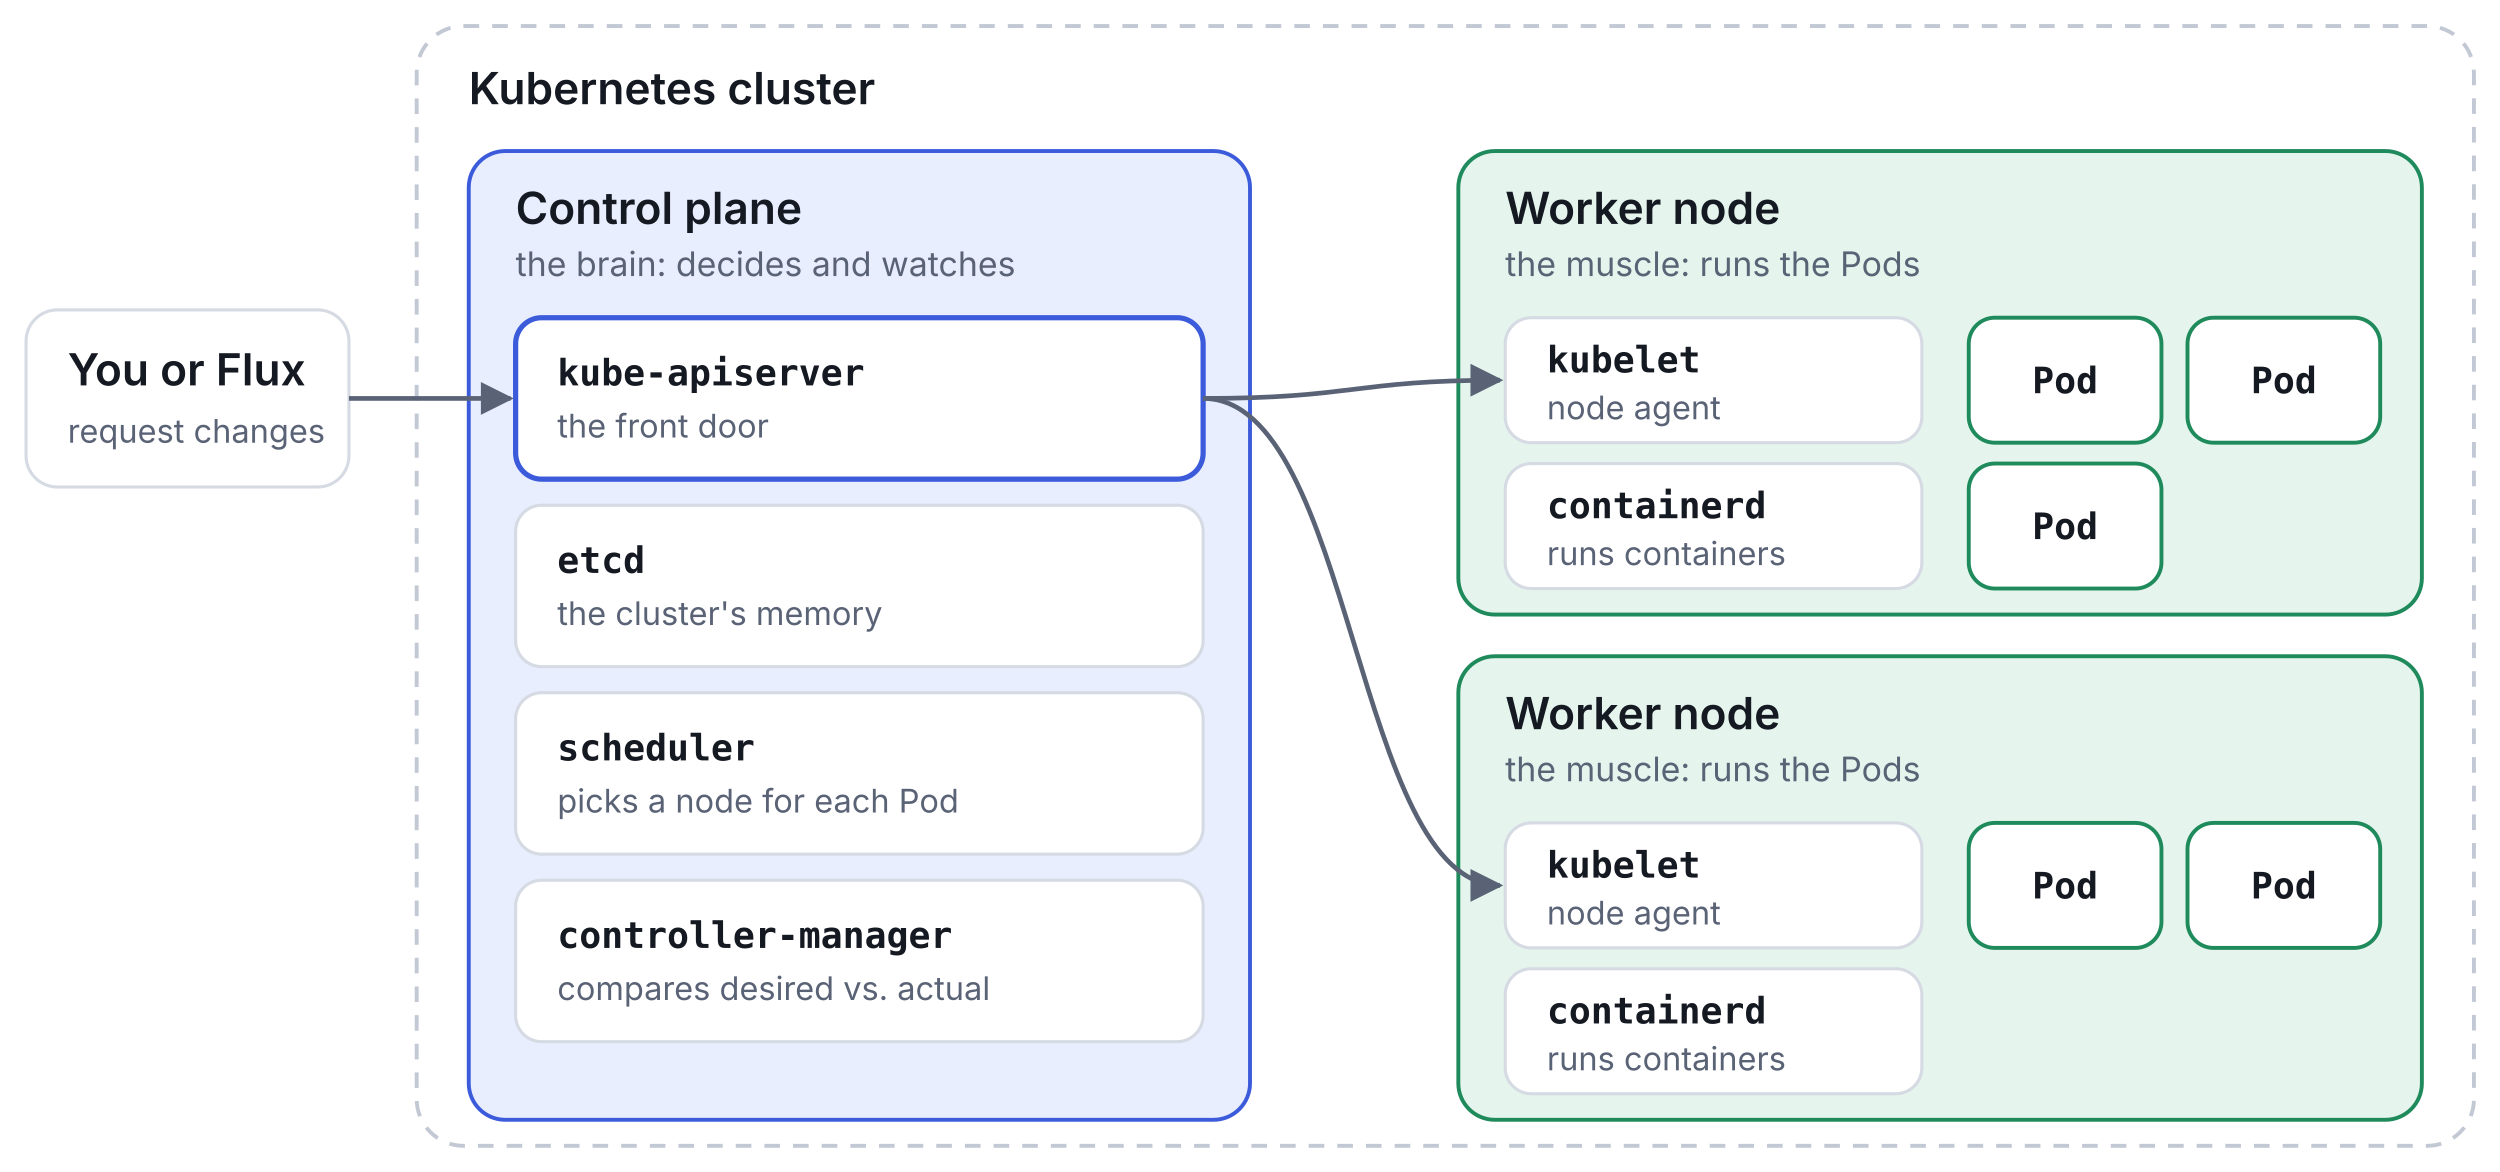
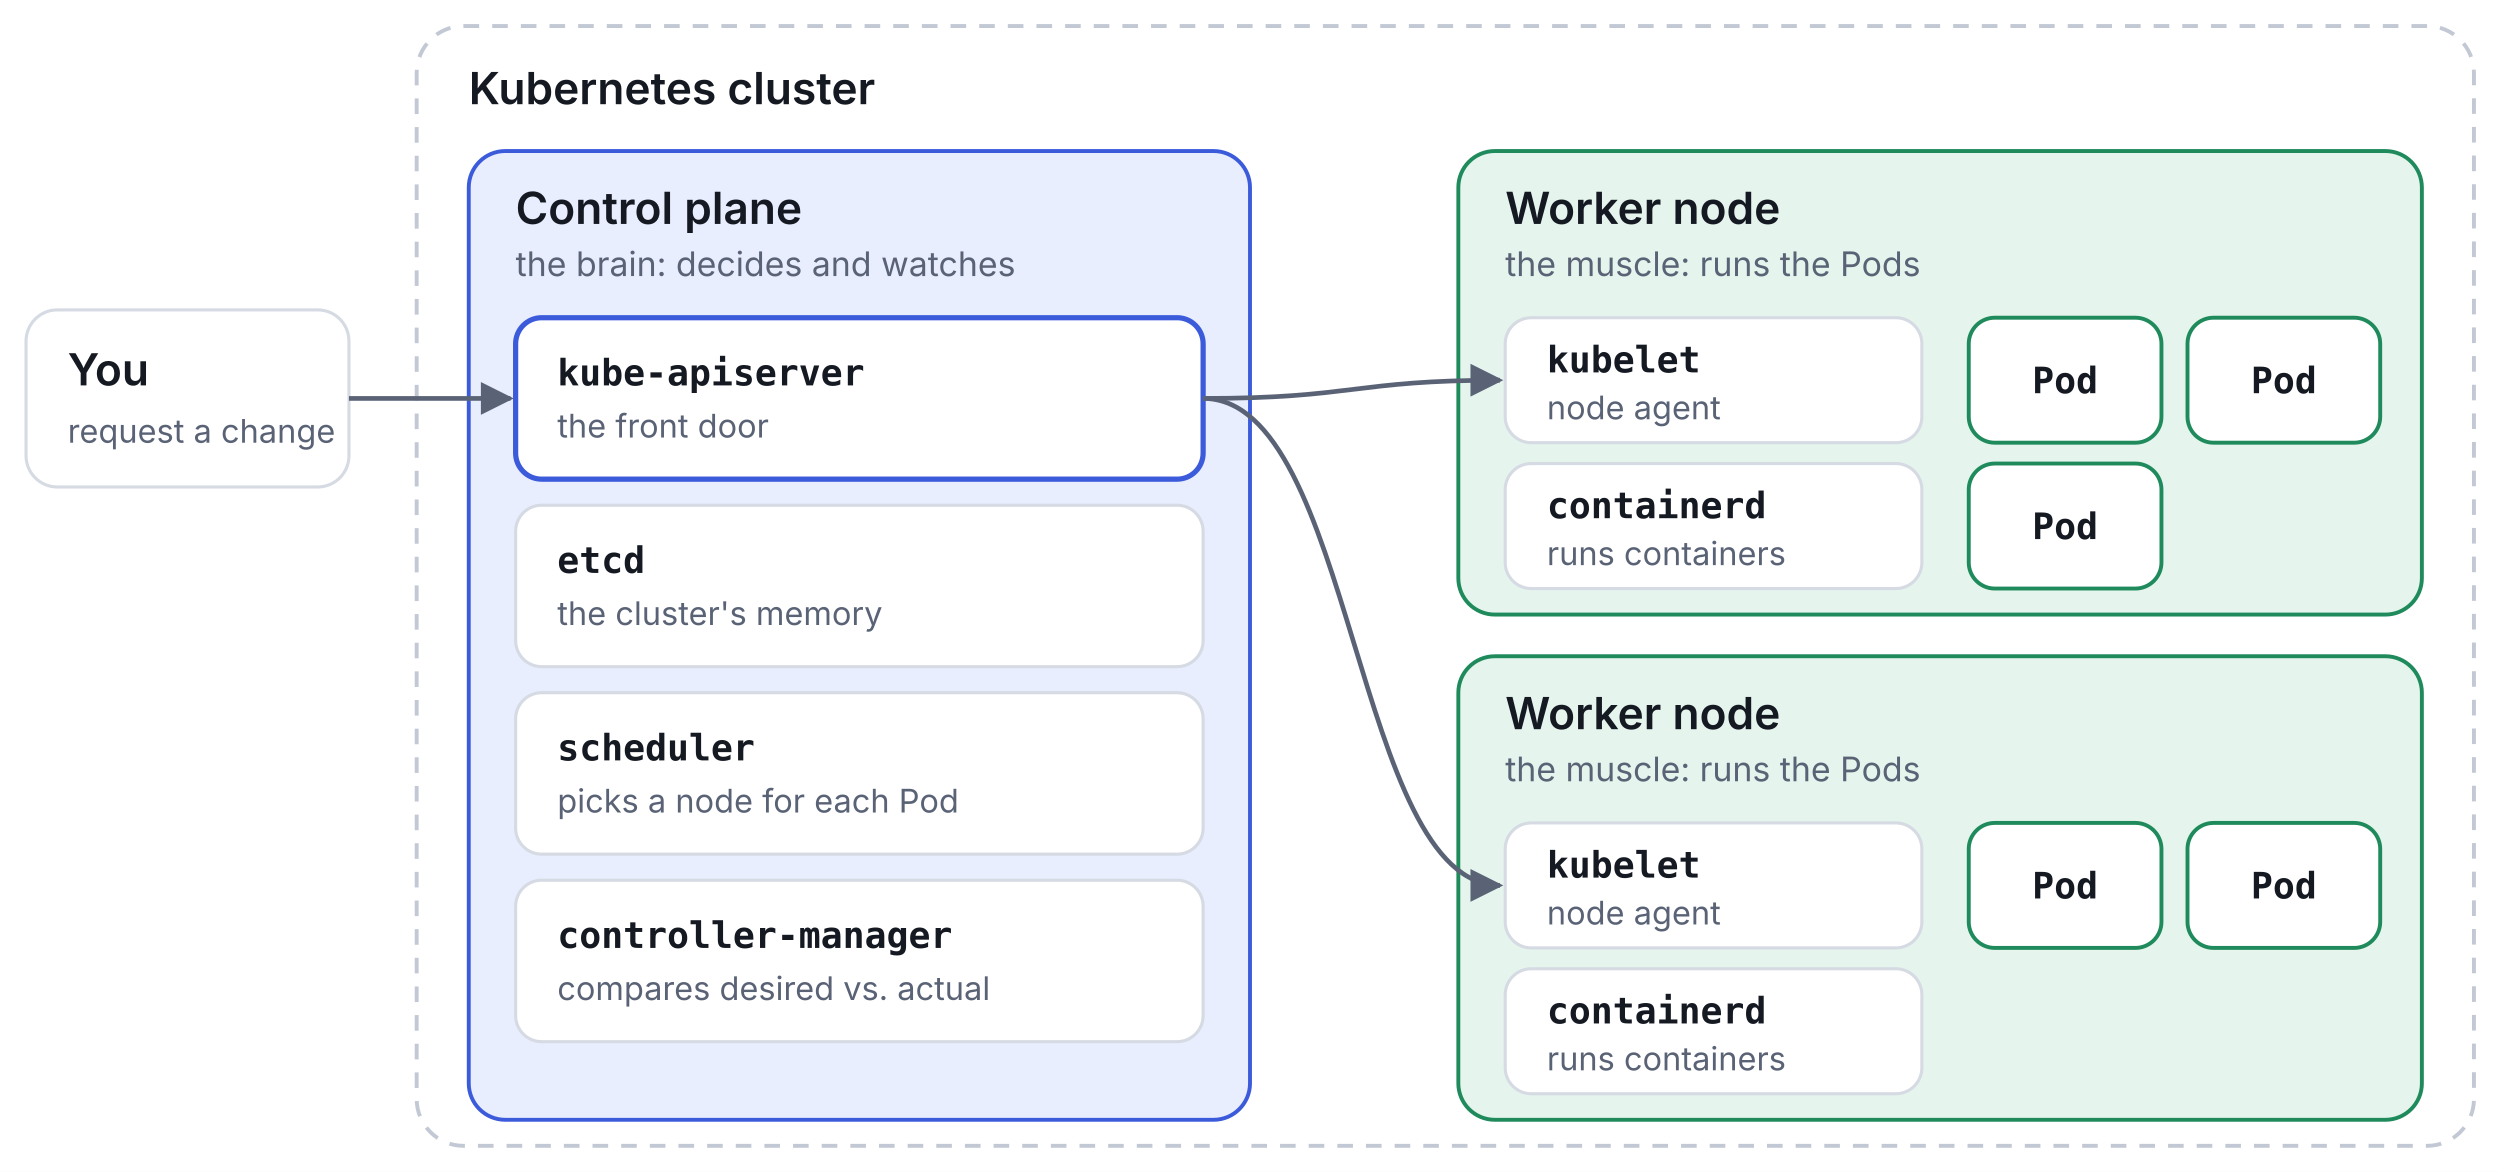
<svg xmlns="http://www.w3.org/2000/svg" viewBox="0 0 960 450">
  <style>
    .dg-bg { fill: #ffffff; }
    .dg-frame { fill: none; stroke: #c3c9d4; stroke-width: 1.5; stroke-dasharray: 6 5; }
    .dg-grp { stroke-width: 1.5; }
    .k8s { fill: #e9eeff; stroke: #3b5bdb; }
    .node { fill: #e5f5ed; stroke: #1f8a5b; }
    .dg-box { fill: #ffffff; stroke: #d5dae3; stroke-width: 1.2; }
    .dg-box.hl { stroke: #3b5bdb; stroke-width: 2; }
    .dg-box.pod { stroke: #1f8a5b; stroke-width: 1.5; }
    .dg-arrow { fill: none; stroke: #5a6376; stroke-width: 1.8; }
    .dg-head { fill: #5a6376; }
    text { font-family: Inter, system-ui, sans-serif; fill: #151922; }
    .dg-t { font-size: 17px; font-weight: 600; }
    .dg-s { font-size: 13px; fill: #5a6376; }
    .dg-d { font-size: 12.5px; fill: #5a6376; }
    .dg-n { font-family: "JetBrains Mono", ui-monospace, monospace; font-size: 14px; font-weight: 600; }
  </style>
  <defs>
    <marker id="dgc-head" viewBox="0 0 10 10" refX="9" refY="5" markerWidth="7" markerHeight="7" orient="auto-start-reverse">
      <path class="dg-head" d="M0 0L10 5L0 10z" />
    </marker>
  </defs>
  <rect class="dg-bg" width="960" height="450" />
  <rect class="dg-box" x="10" y="119" width="124" height="68" rx="12" />
-   <text class="dg-t" x="26" y="148">You or Flux</text>
-   <text class="dg-d" x="26" y="170">request changes</text>
+   <text class="dg-t" x="26" y="148">You</text>
+   <text class="dg-d" x="26" y="170">request a change</text>
  <rect class="dg-frame" x="160" y="10" width="790" height="430" rx="18" />
  <text class="dg-t" x="180" y="40">Kubernetes cluster</text>
  <rect class="dg-grp k8s" x="180" y="58" width="300" height="372" rx="14" />
  <text class="dg-t" x="198" y="86">Control plane</text>
  <text class="dg-s" x="198" y="106">the brain: decides and watches</text>
  <rect class="dg-box hl" x="198" y="122" width="264" height="62" rx="10" />
  <text class="dg-n" x="214" y="148">kube-apiserver</text>
  <text class="dg-d" x="214" y="168">the front door</text>
  <rect class="dg-box" x="198" y="194" width="264" height="62" rx="10" />
  <text class="dg-n" x="214" y="220">etcd</text>
  <text class="dg-d" x="214" y="240">the cluster's memory</text>
  <rect class="dg-box" x="198" y="266" width="264" height="62" rx="10" />
  <text class="dg-n" x="214" y="292">scheduler</text>
  <text class="dg-d" x="214" y="312">picks a node for each Pod</text>
  <rect class="dg-box" x="198" y="338" width="264" height="62" rx="10" />
  <text class="dg-n" x="214" y="364">controller-manager</text>
  <text class="dg-d" x="214" y="384">compares desired vs. actual</text>
  <rect class="dg-grp node" x="560" y="58" width="370" height="178" rx="14" />
  <text class="dg-t" x="578" y="86">Worker node</text>
  <text class="dg-s" x="578" y="106">the muscle: runs the Pods</text>
  <rect class="dg-box" x="578" y="122" width="160" height="48" rx="10" />
  <text class="dg-n" x="594" y="143">kubelet</text>
  <text class="dg-d" x="594" y="161">node agent</text>
  <rect class="dg-box" x="578" y="178" width="160" height="48" rx="10" />
  <text class="dg-n" x="594" y="199">containerd</text>
  <text class="dg-d" x="594" y="217">runs containers</text>
  <rect class="dg-box pod" x="756" y="122" width="74" height="48" rx="10" />
  <text class="dg-n" x="793" y="151" text-anchor="middle">Pod</text>
  <rect class="dg-box pod" x="840" y="122" width="74" height="48" rx="10" />
  <text class="dg-n" x="877" y="151" text-anchor="middle">Pod</text>
  <rect class="dg-box pod" x="756" y="178" width="74" height="48" rx="10" />
  <text class="dg-n" x="793" y="207" text-anchor="middle">Pod</text>
  <rect class="dg-grp node" x="560" y="252" width="370" height="178" rx="14" />
  <text class="dg-t" x="578" y="280">Worker node</text>
  <text class="dg-s" x="578" y="300">the muscle: runs the Pods</text>
  <rect class="dg-box" x="578" y="316" width="160" height="48" rx="10" />
  <text class="dg-n" x="594" y="337">kubelet</text>
  <text class="dg-d" x="594" y="355">node agent</text>
  <rect class="dg-box" x="578" y="372" width="160" height="48" rx="10" />
  <text class="dg-n" x="594" y="393">containerd</text>
  <text class="dg-d" x="594" y="411">runs containers</text>
  <rect class="dg-box pod" x="756" y="316" width="74" height="48" rx="10" />
  <text class="dg-n" x="793" y="345" text-anchor="middle">Pod</text>
  <rect class="dg-box pod" x="840" y="316" width="74" height="48" rx="10" />
  <text class="dg-n" x="877" y="345" text-anchor="middle">Pod</text>
  <path class="dg-arrow" d="M462 153C520 153 520 146 576 146" marker-end="url(#dgc-head)" />
  <path class="dg-arrow" d="M462 153C520 153 520 340 576 340" marker-end="url(#dgc-head)" />
  <path class="dg-arrow" d="M134 153H196" marker-end="url(#dgc-head)" />
</svg>
